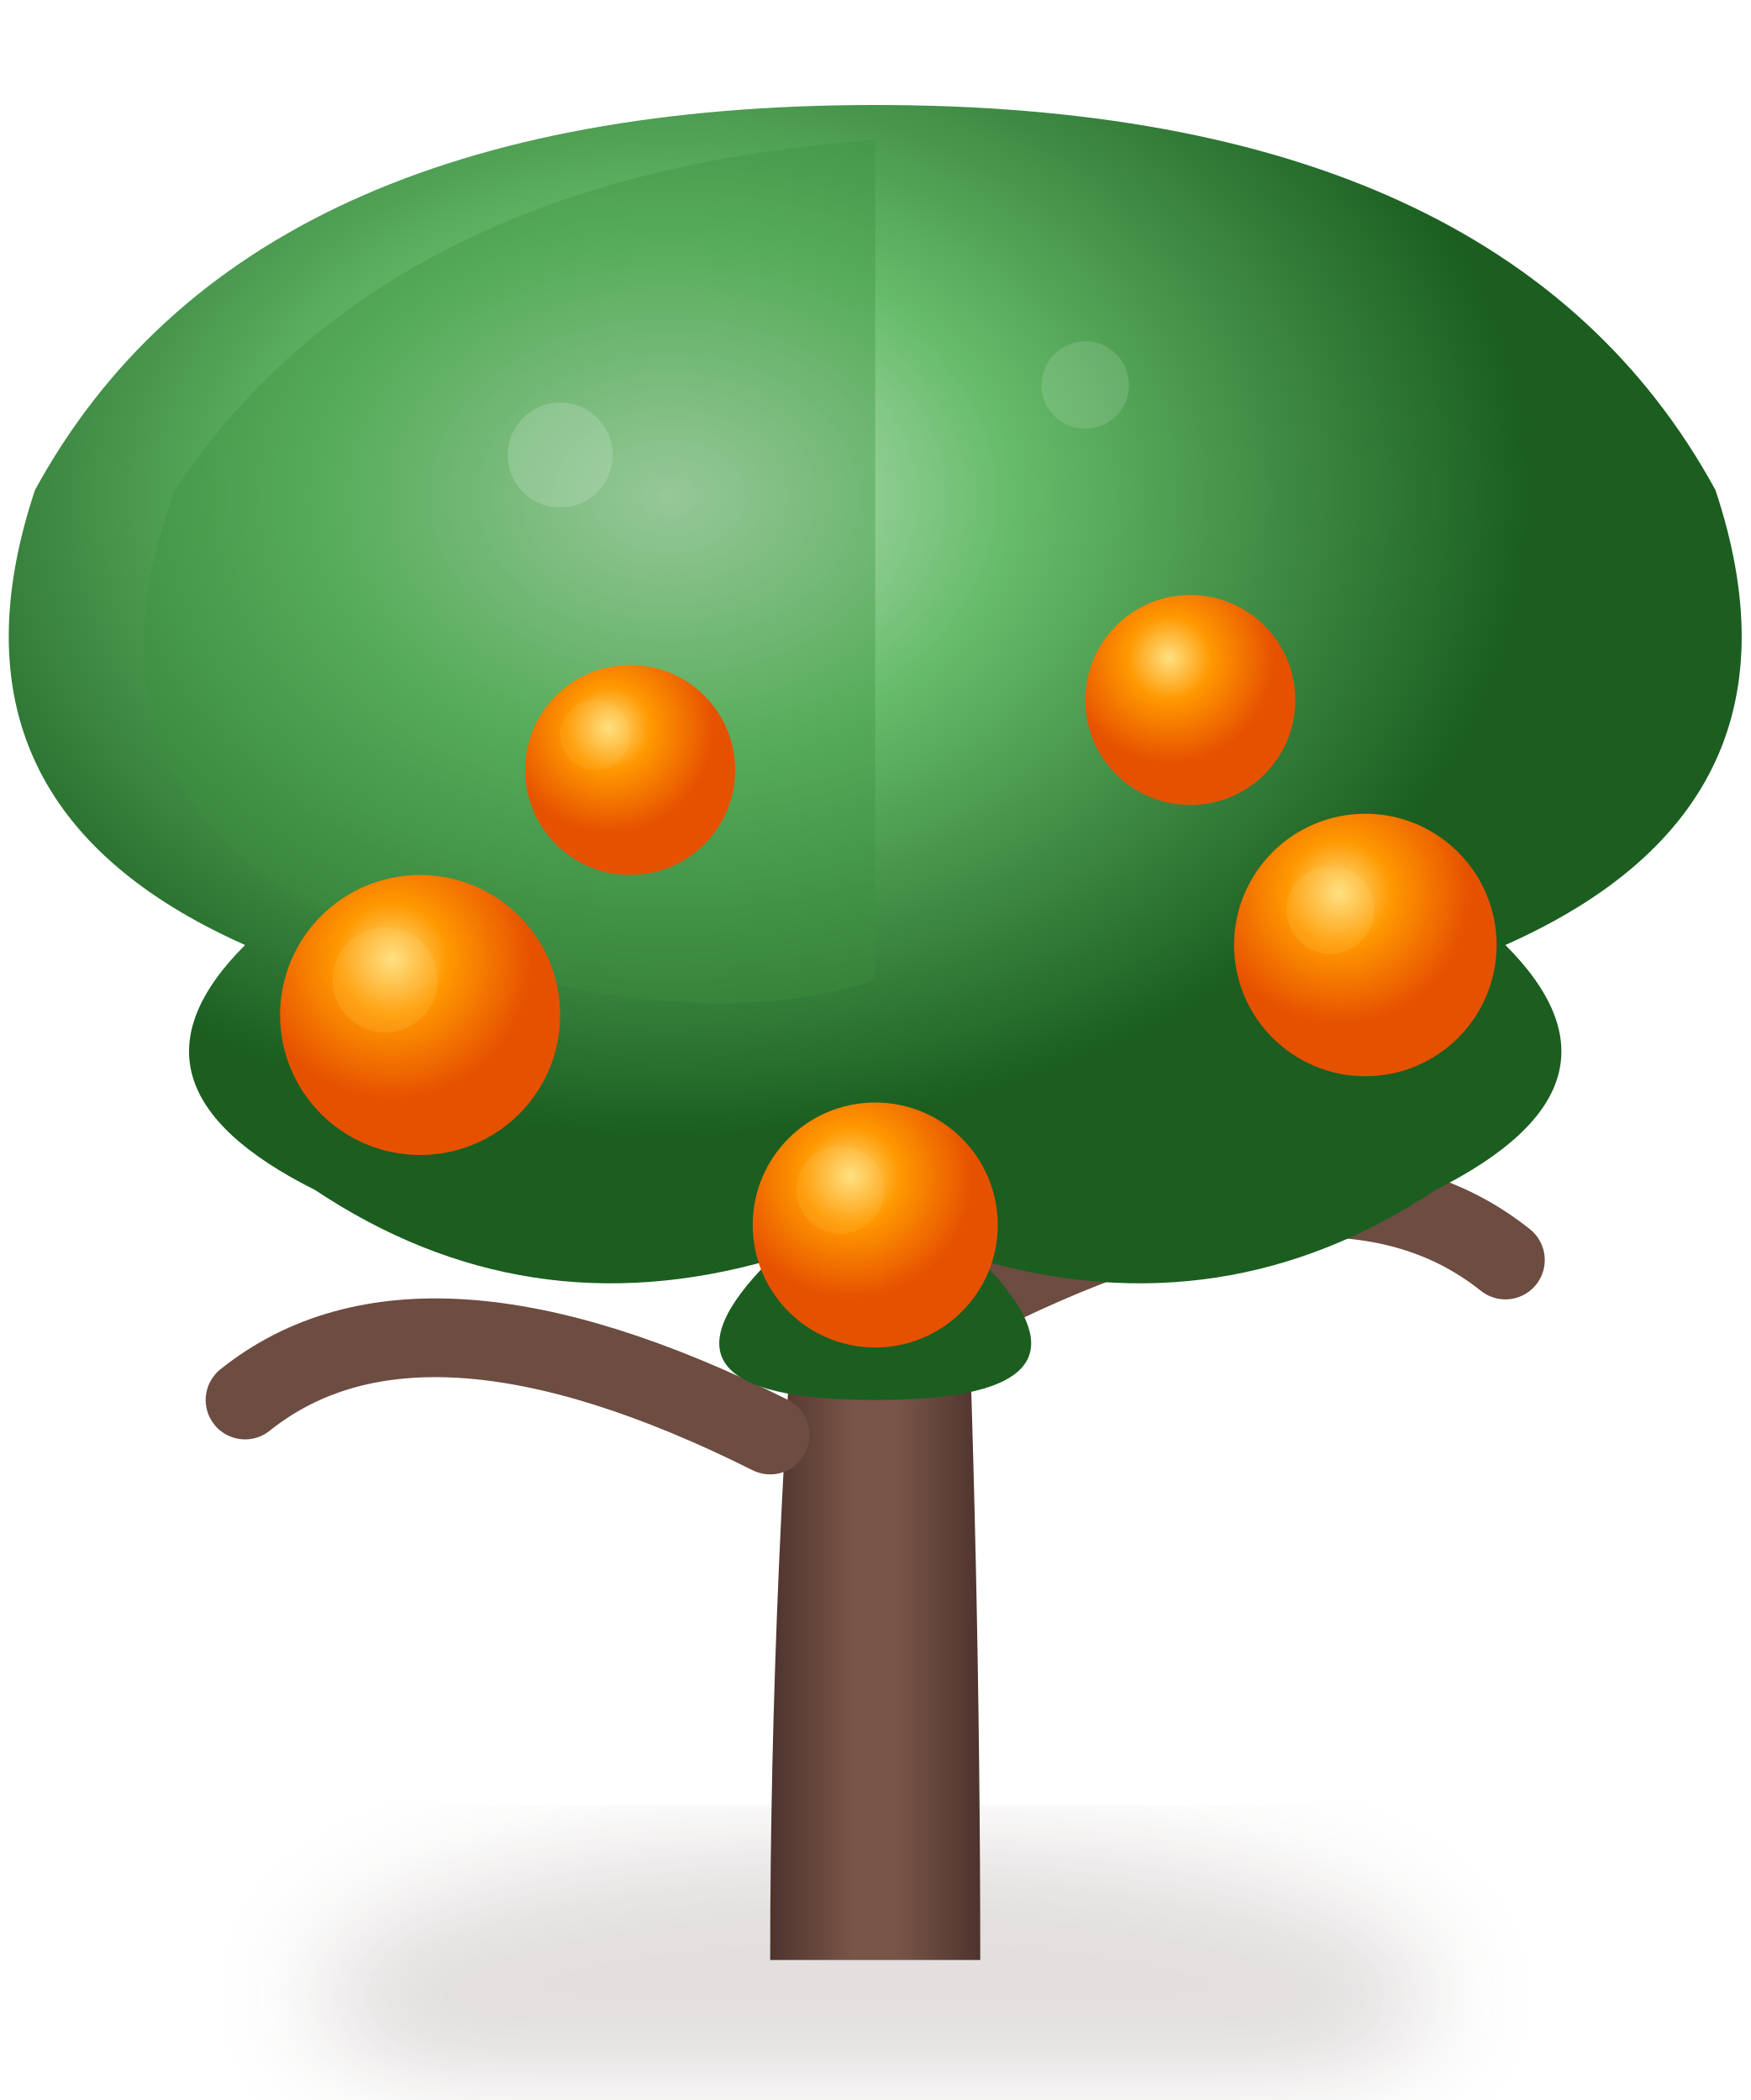
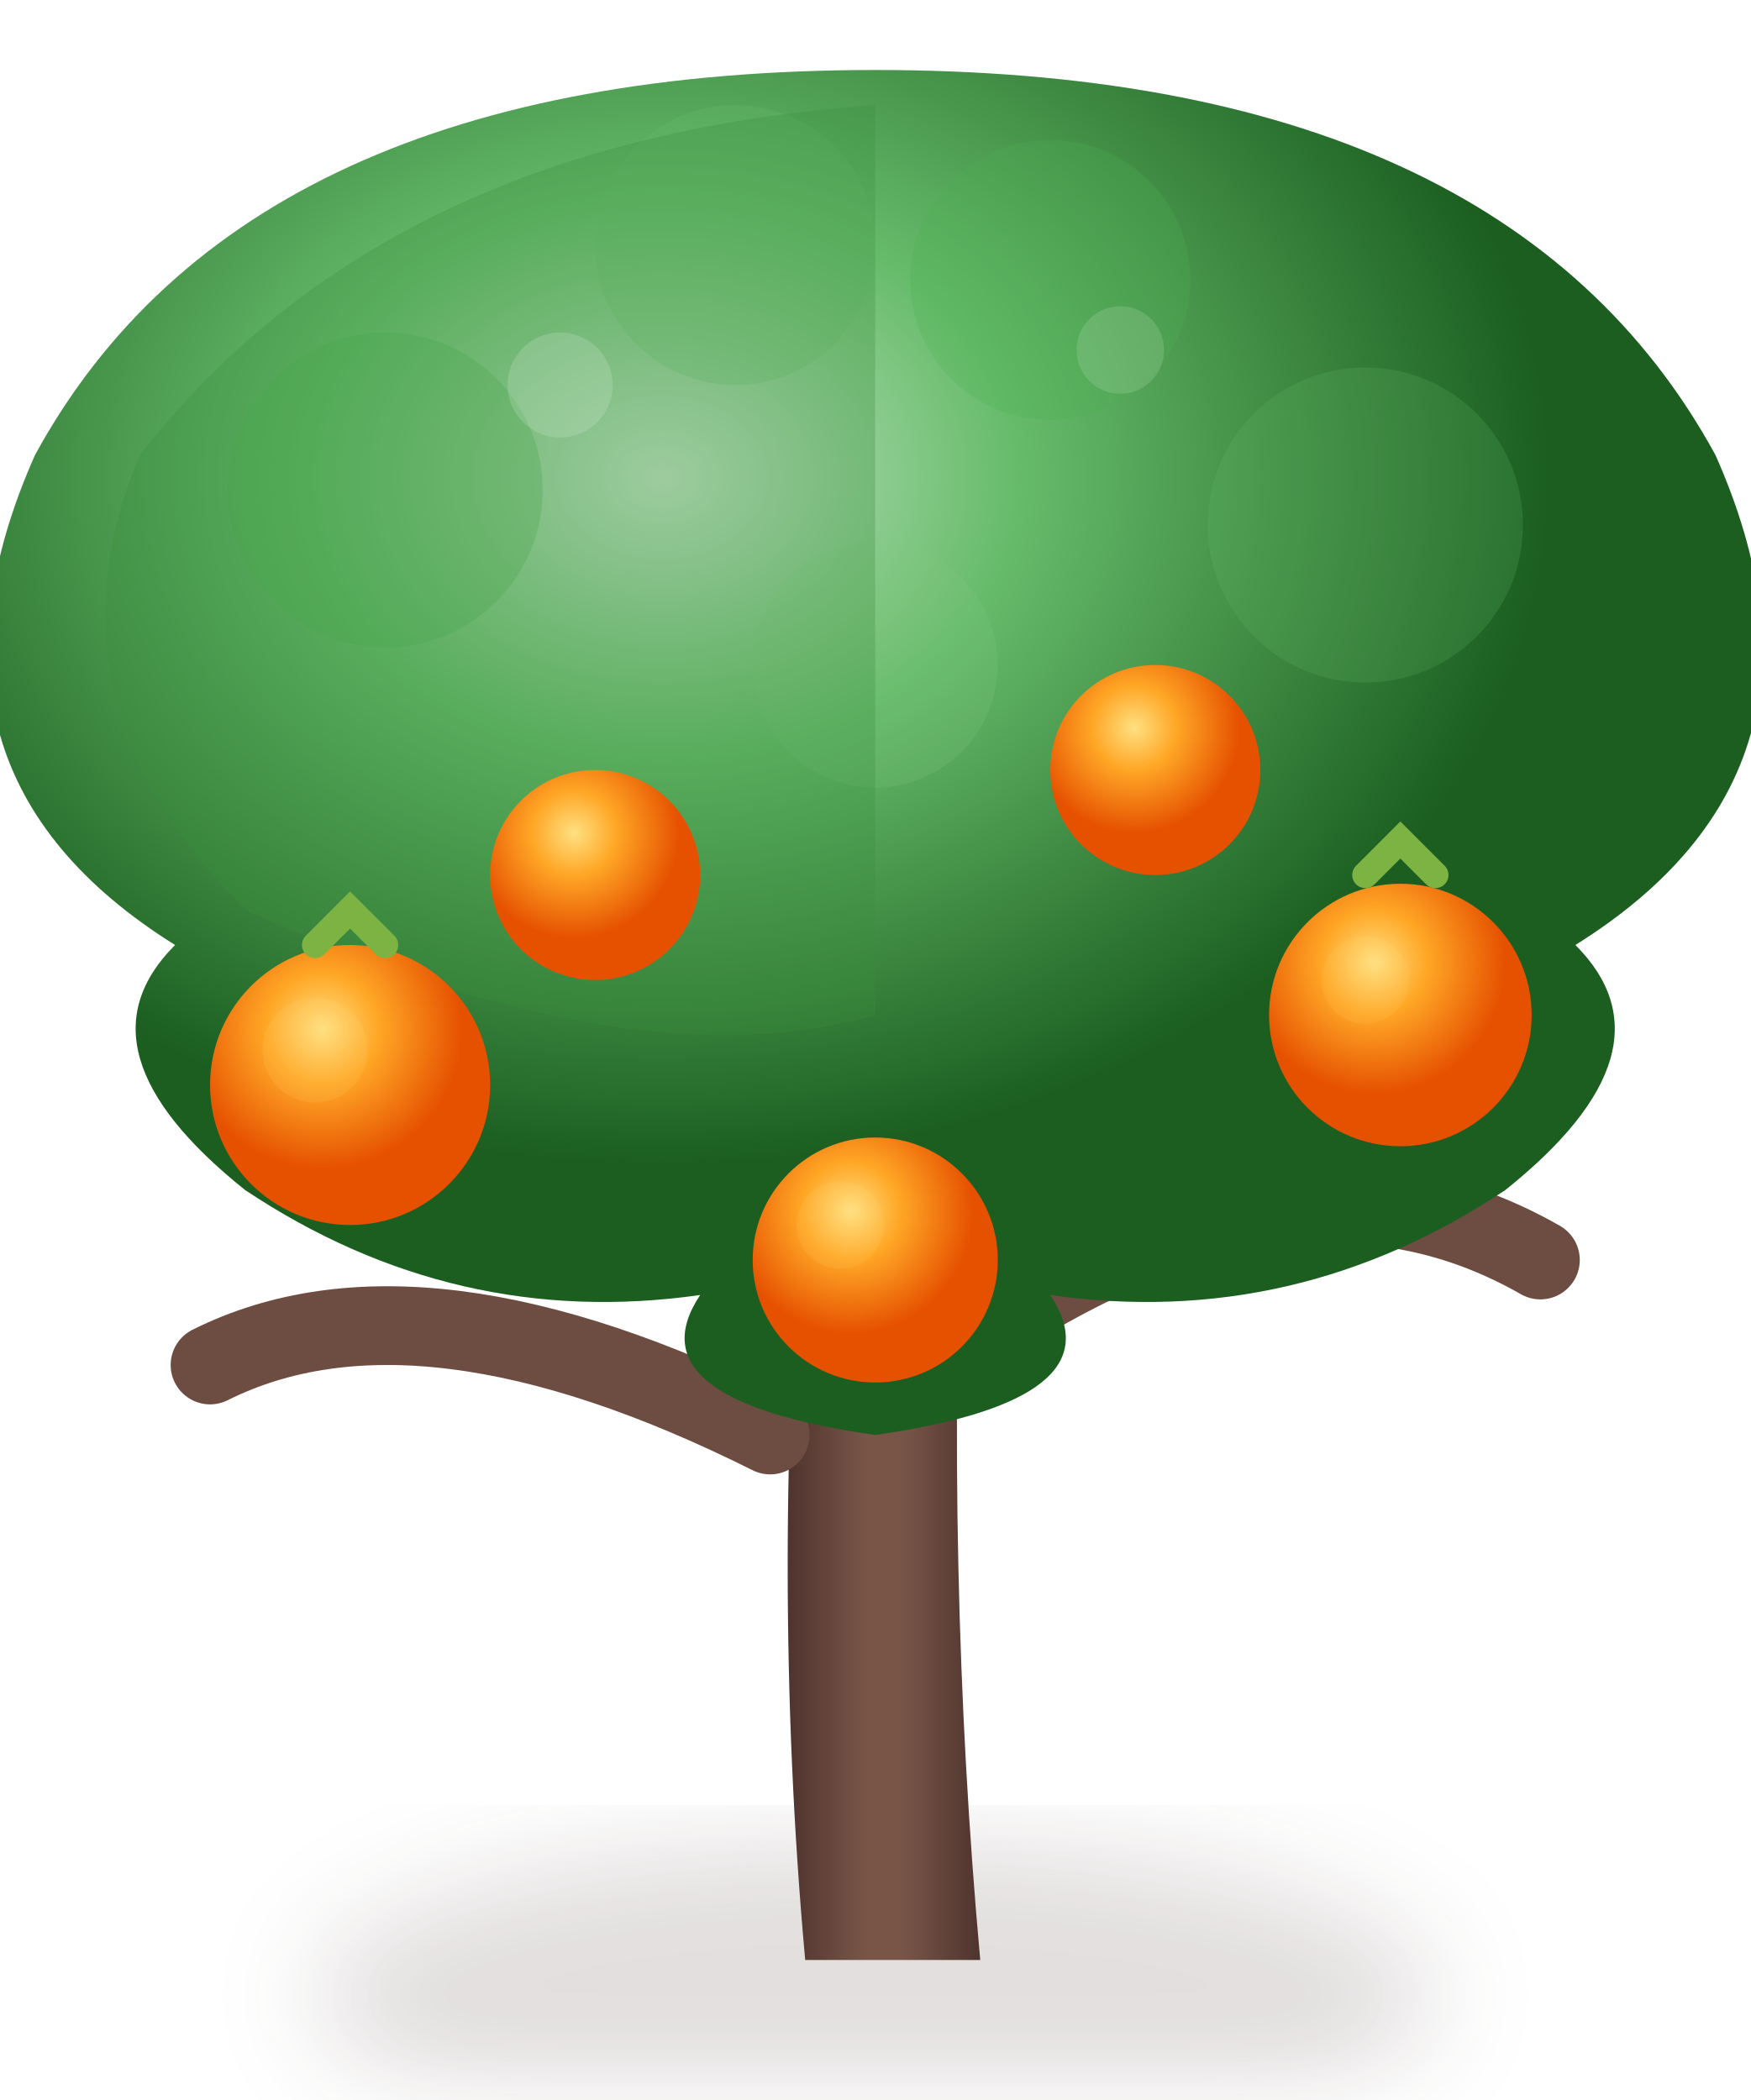
<svg xmlns="http://www.w3.org/2000/svg" viewBox="0 0 100 120">
  <defs>
    <radialGradient id="cG" cx="38%" cy="30%">
      <stop offset="0%" stop-color="#C8E6C9" />
      <stop offset="40%" stop-color="#66BB6A" />
      <stop offset="100%" stop-color="#1B5E20" />
    </radialGradient>
    <linearGradient id="tG" x1="0" y1="0" x2="1" y2="0">
      <stop offset="0%" stop-color="#4E342E" />
      <stop offset="40%" stop-color="#795548" />
      <stop offset="60%" stop-color="#795548" />
      <stop offset="100%" stop-color="#4E342E" />
    </linearGradient>
    <radialGradient id="oG" cx="40%" cy="30%">
      <stop offset="0%" stop-color="#FFE082" />
-       <stop offset="40%" stop-color="#FF9800" />
+       <stop offset="40%" stop-color="#FFA726" />
      <stop offset="100%" stop-color="#E65100" />
    </radialGradient>
    <filter id="s">
      <feGaussianBlur stdDeviation="3" />
    </filter>
  </defs>
  <ellipse cx="50" cy="114" rx="32" ry="9" fill="#3E2723" opacity="0.15" filter="url(#s)" />
-   <path d="M44 112 Q44 90 46 66 Q48 64 52 64 Q54 64 55 66 Q56 90 56 112Z" fill="url(#tG)" />
-   <path d="M44 82 Q24 72 14 80" stroke="#6D4C41" stroke-width="4.5" fill="none" stroke-linecap="round" />
-   <path d="M56 74 Q76 64 86 72" stroke="#6D4C41" stroke-width="4.5" fill="none" stroke-linecap="round" />
-   <path d="M50 6 Q14 6 2 28 Q-4 46 14 54 Q6 62 18 68 Q30 76 44 72 Q36 80 50 80 Q64 80 56 72 Q70 76 82 68 Q94 62 86 54 Q104 46 98 28 Q86 6 50 6Z" fill="url(#cG)" />
-   <path d="M50 8 Q22 10 10 28 Q4 44 18 52 Q38 60 50 56 Q50 30 50 8Z" fill="#388E3C" opacity="0.35" />
-   <circle cx="24" cy="58" r="8" fill="url(#oG)" />
-   <circle cx="22" cy="56" r="3" fill="#FFE082" opacity="0.15" />
-   <circle cx="78" cy="54" r="7.5" fill="url(#oG)" />
-   <circle cx="76" cy="52" r="2.5" fill="#FFE082" opacity="0.15" />
-   <circle cx="50" cy="70" r="7" fill="url(#oG)" />
-   <circle cx="48" cy="68" r="2.5" fill="#FFE082" opacity="0.12" />
-   <circle cx="36" cy="44" r="6" fill="url(#oG)" />
-   <circle cx="34" cy="42" r="2" fill="#FFE082" opacity="0.1" />
-   <circle cx="68" cy="40" r="6" fill="url(#oG)" />
-   <circle cx="32" cy="26" r="3" fill="#E8F5E9" opacity="0.2" />
-   <circle cx="62" cy="22" r="2.5" fill="#E8F5E9" opacity="0.15" />
+   <path d="M46 112 Q44 90 46 66 Q48 64 52 64 Q54 64 55 66 Q54 90 56 112Z" fill="url(#tG)" />
+   <path d="M44 82 Q24 72 12 78" stroke="#6D4C41" stroke-width="4.5" fill="none" stroke-linecap="round" />
+   <path d="M56 76 Q74 64 88 72" stroke="#6D4C41" stroke-width="4.5" fill="none" stroke-linecap="round" />
+   <path d="M44 70 Q38 62 32 64" stroke="#6D4C41" stroke-width="3" fill="none" stroke-linecap="round" />
+   <path d="M50 4 Q14 4 2 26 Q-6 44 10 54 Q4 60 14 68 Q26 76 40 74 Q36 80 50 82 Q64 80 60 74 Q74 76 86 68 Q96 60 90 54 Q106 44 98 26 Q86 4 50 4Z" fill="url(#cG)" />
+   <circle cx="22" cy="28" r="9" fill="#4CAF50" opacity="0.3" />
+   <circle cx="42" cy="14" r="8" fill="#66BB6A" opacity="0.25" />
+   <circle cx="60" cy="16" r="8" fill="#4CAF50" opacity="0.25" />
+   <circle cx="78" cy="30" r="9" fill="#66BB6A" opacity="0.2" />
+   <circle cx="50" cy="38" r="7" fill="#81C784" opacity="0.2" />
+   <path d="M50 6 Q22 8 8 26 Q2 40 14 52 Q36 62 50 58 Q50 30 50 6Z" fill="#388E3C" opacity="0.3" />
+   <circle cx="20" cy="62" r="8" fill="url(#oG)" />
+   <circle cx="18" cy="60" r="3" fill="#FFE082" opacity="0.12" />
+   <path d="M18 54 L20 52 L22 54" stroke="#7CB342" stroke-width="1.5" fill="none" stroke-linecap="round" />
+   <circle cx="80" cy="58" r="7.5" fill="url(#oG)" />
+   <circle cx="78" cy="56" r="2.5" fill="#FFE082" opacity="0.1" />
+   <path d="M78 50 L80 48 L82 50" stroke="#7CB342" stroke-width="1.5" fill="none" stroke-linecap="round" />
+   <circle cx="50" cy="72" r="7" fill="url(#oG)" />
+   <circle cx="48" cy="70" r="2.5" fill="#FFE082" opacity="0.1" />
+   <circle cx="34" cy="50" r="6" fill="url(#oG)" />
+   <circle cx="66" cy="44" r="6" fill="url(#oG)" />
+   <circle cx="32" cy="22" r="3" fill="#E8F5E9" opacity="0.18" />
+   <circle cx="64" cy="20" r="2.5" fill="#E8F5E9" opacity="0.15" />
</svg>
